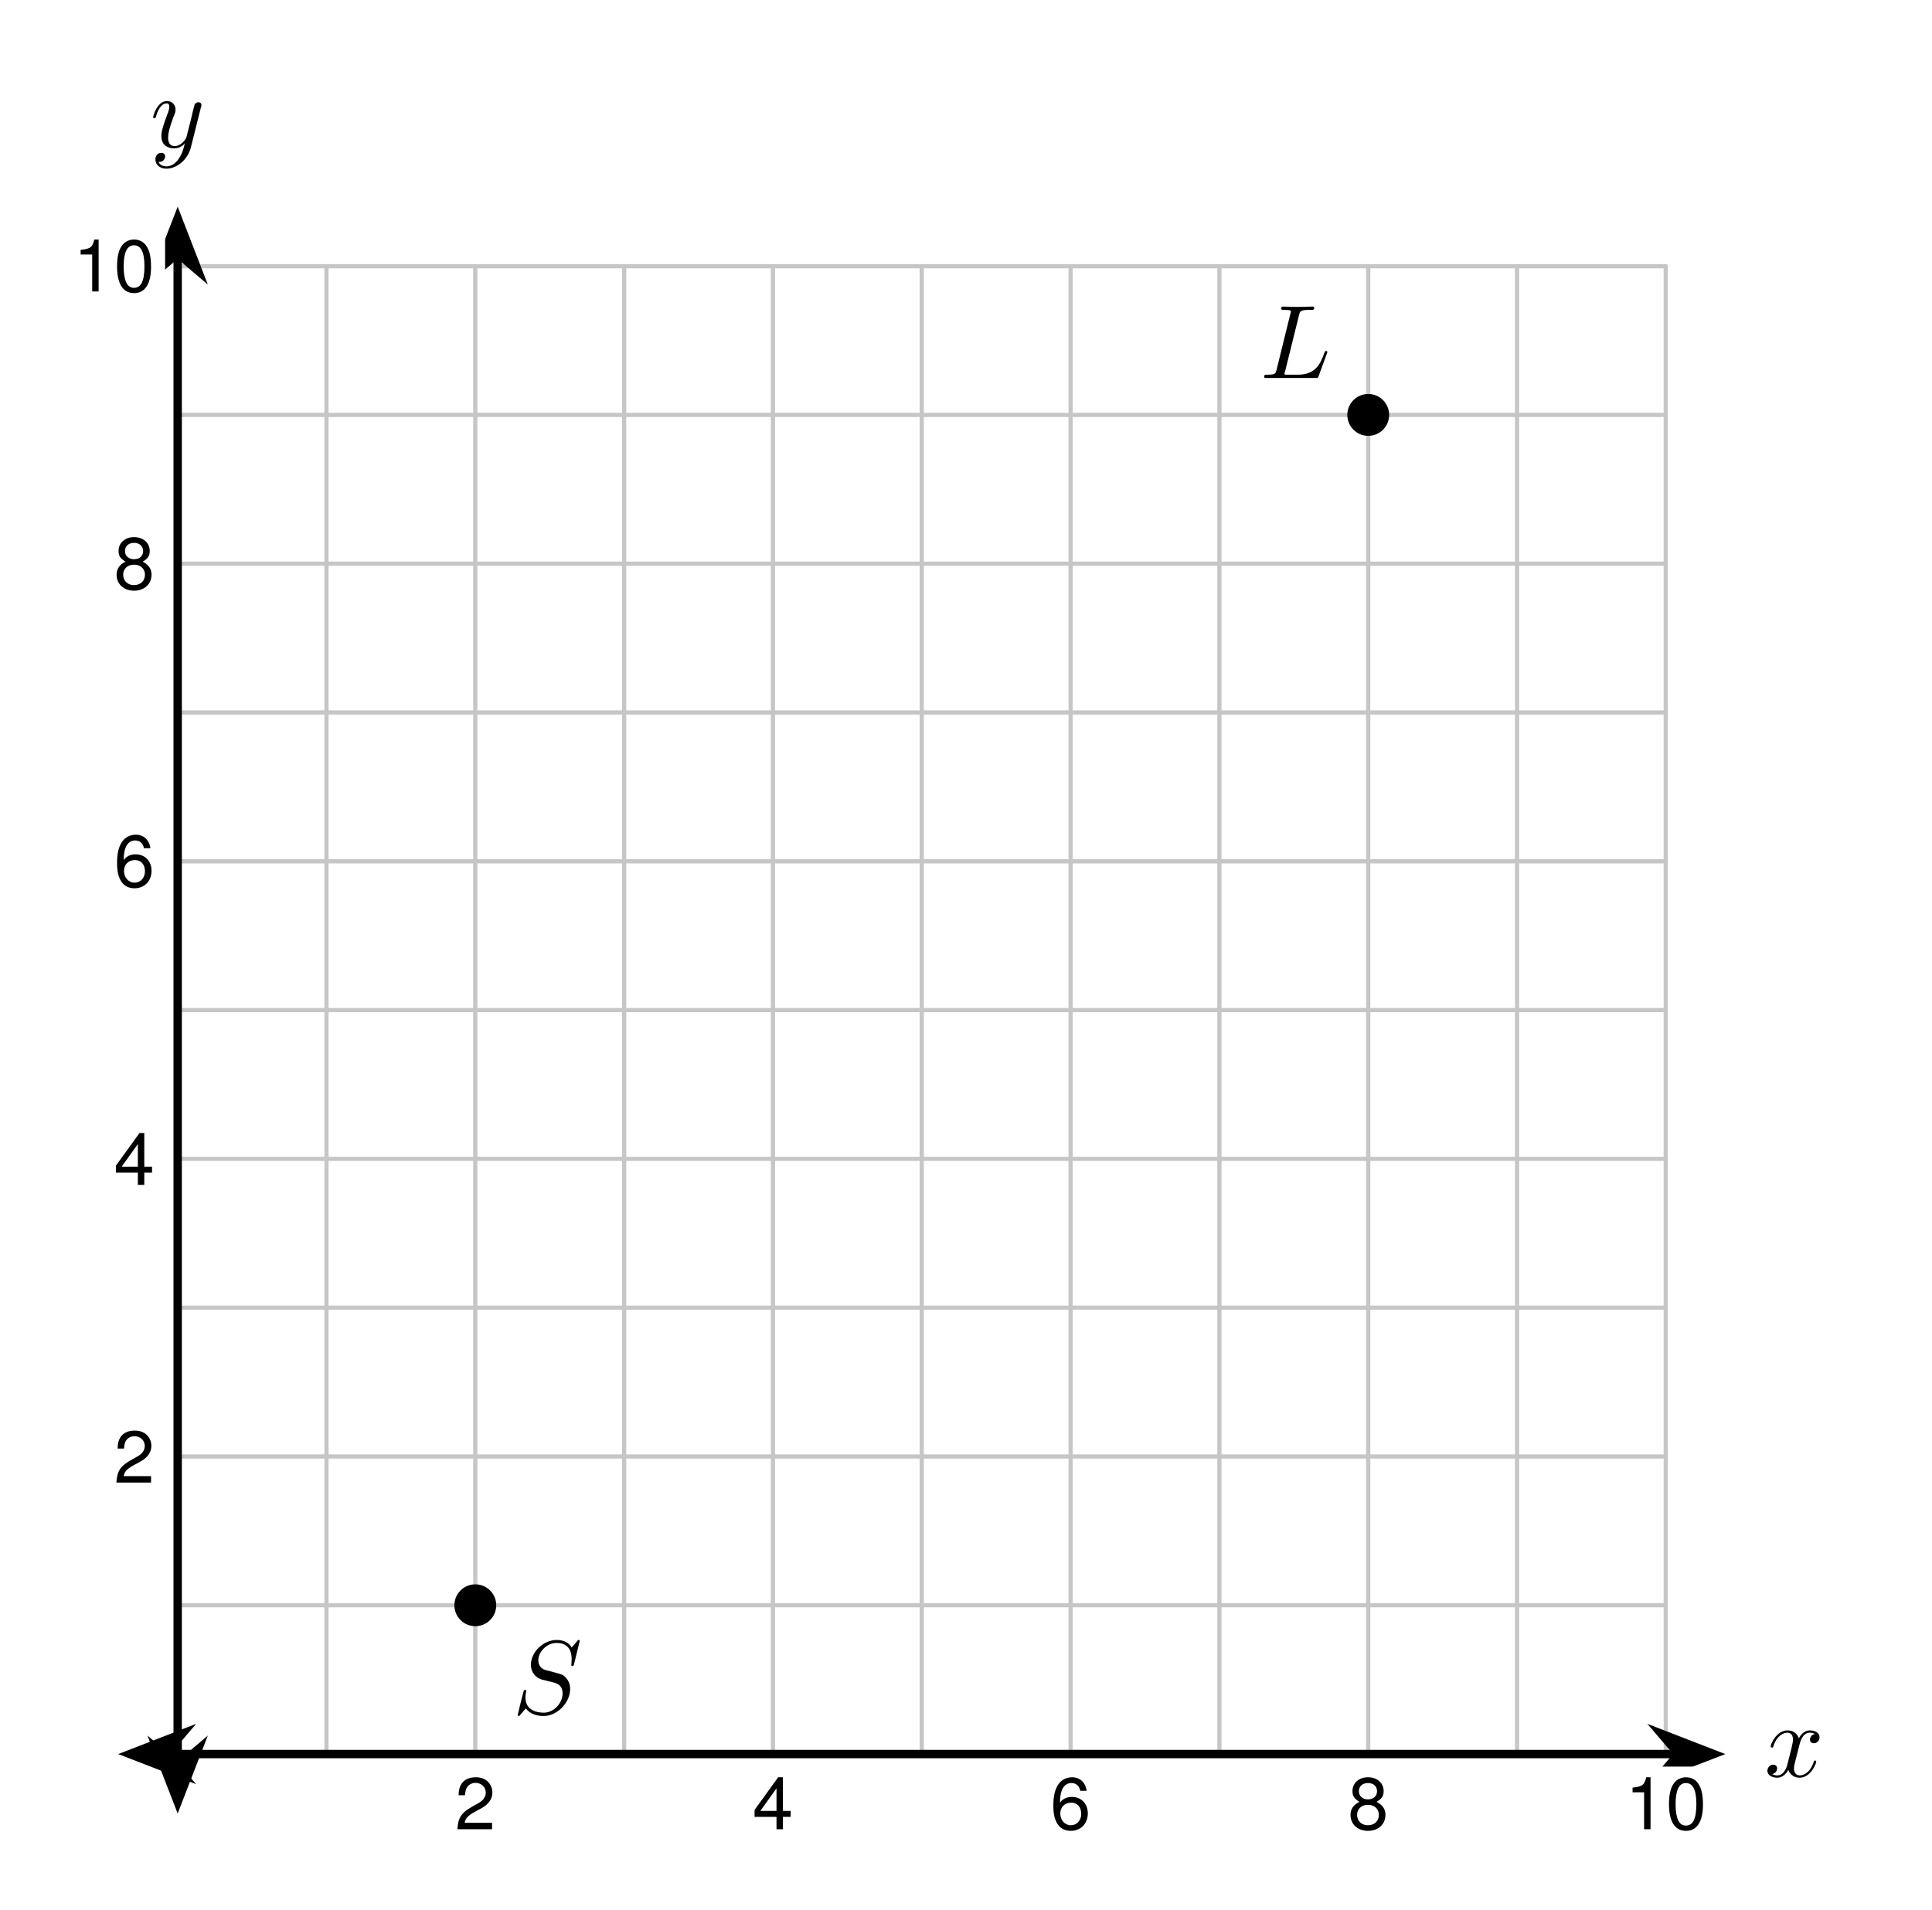
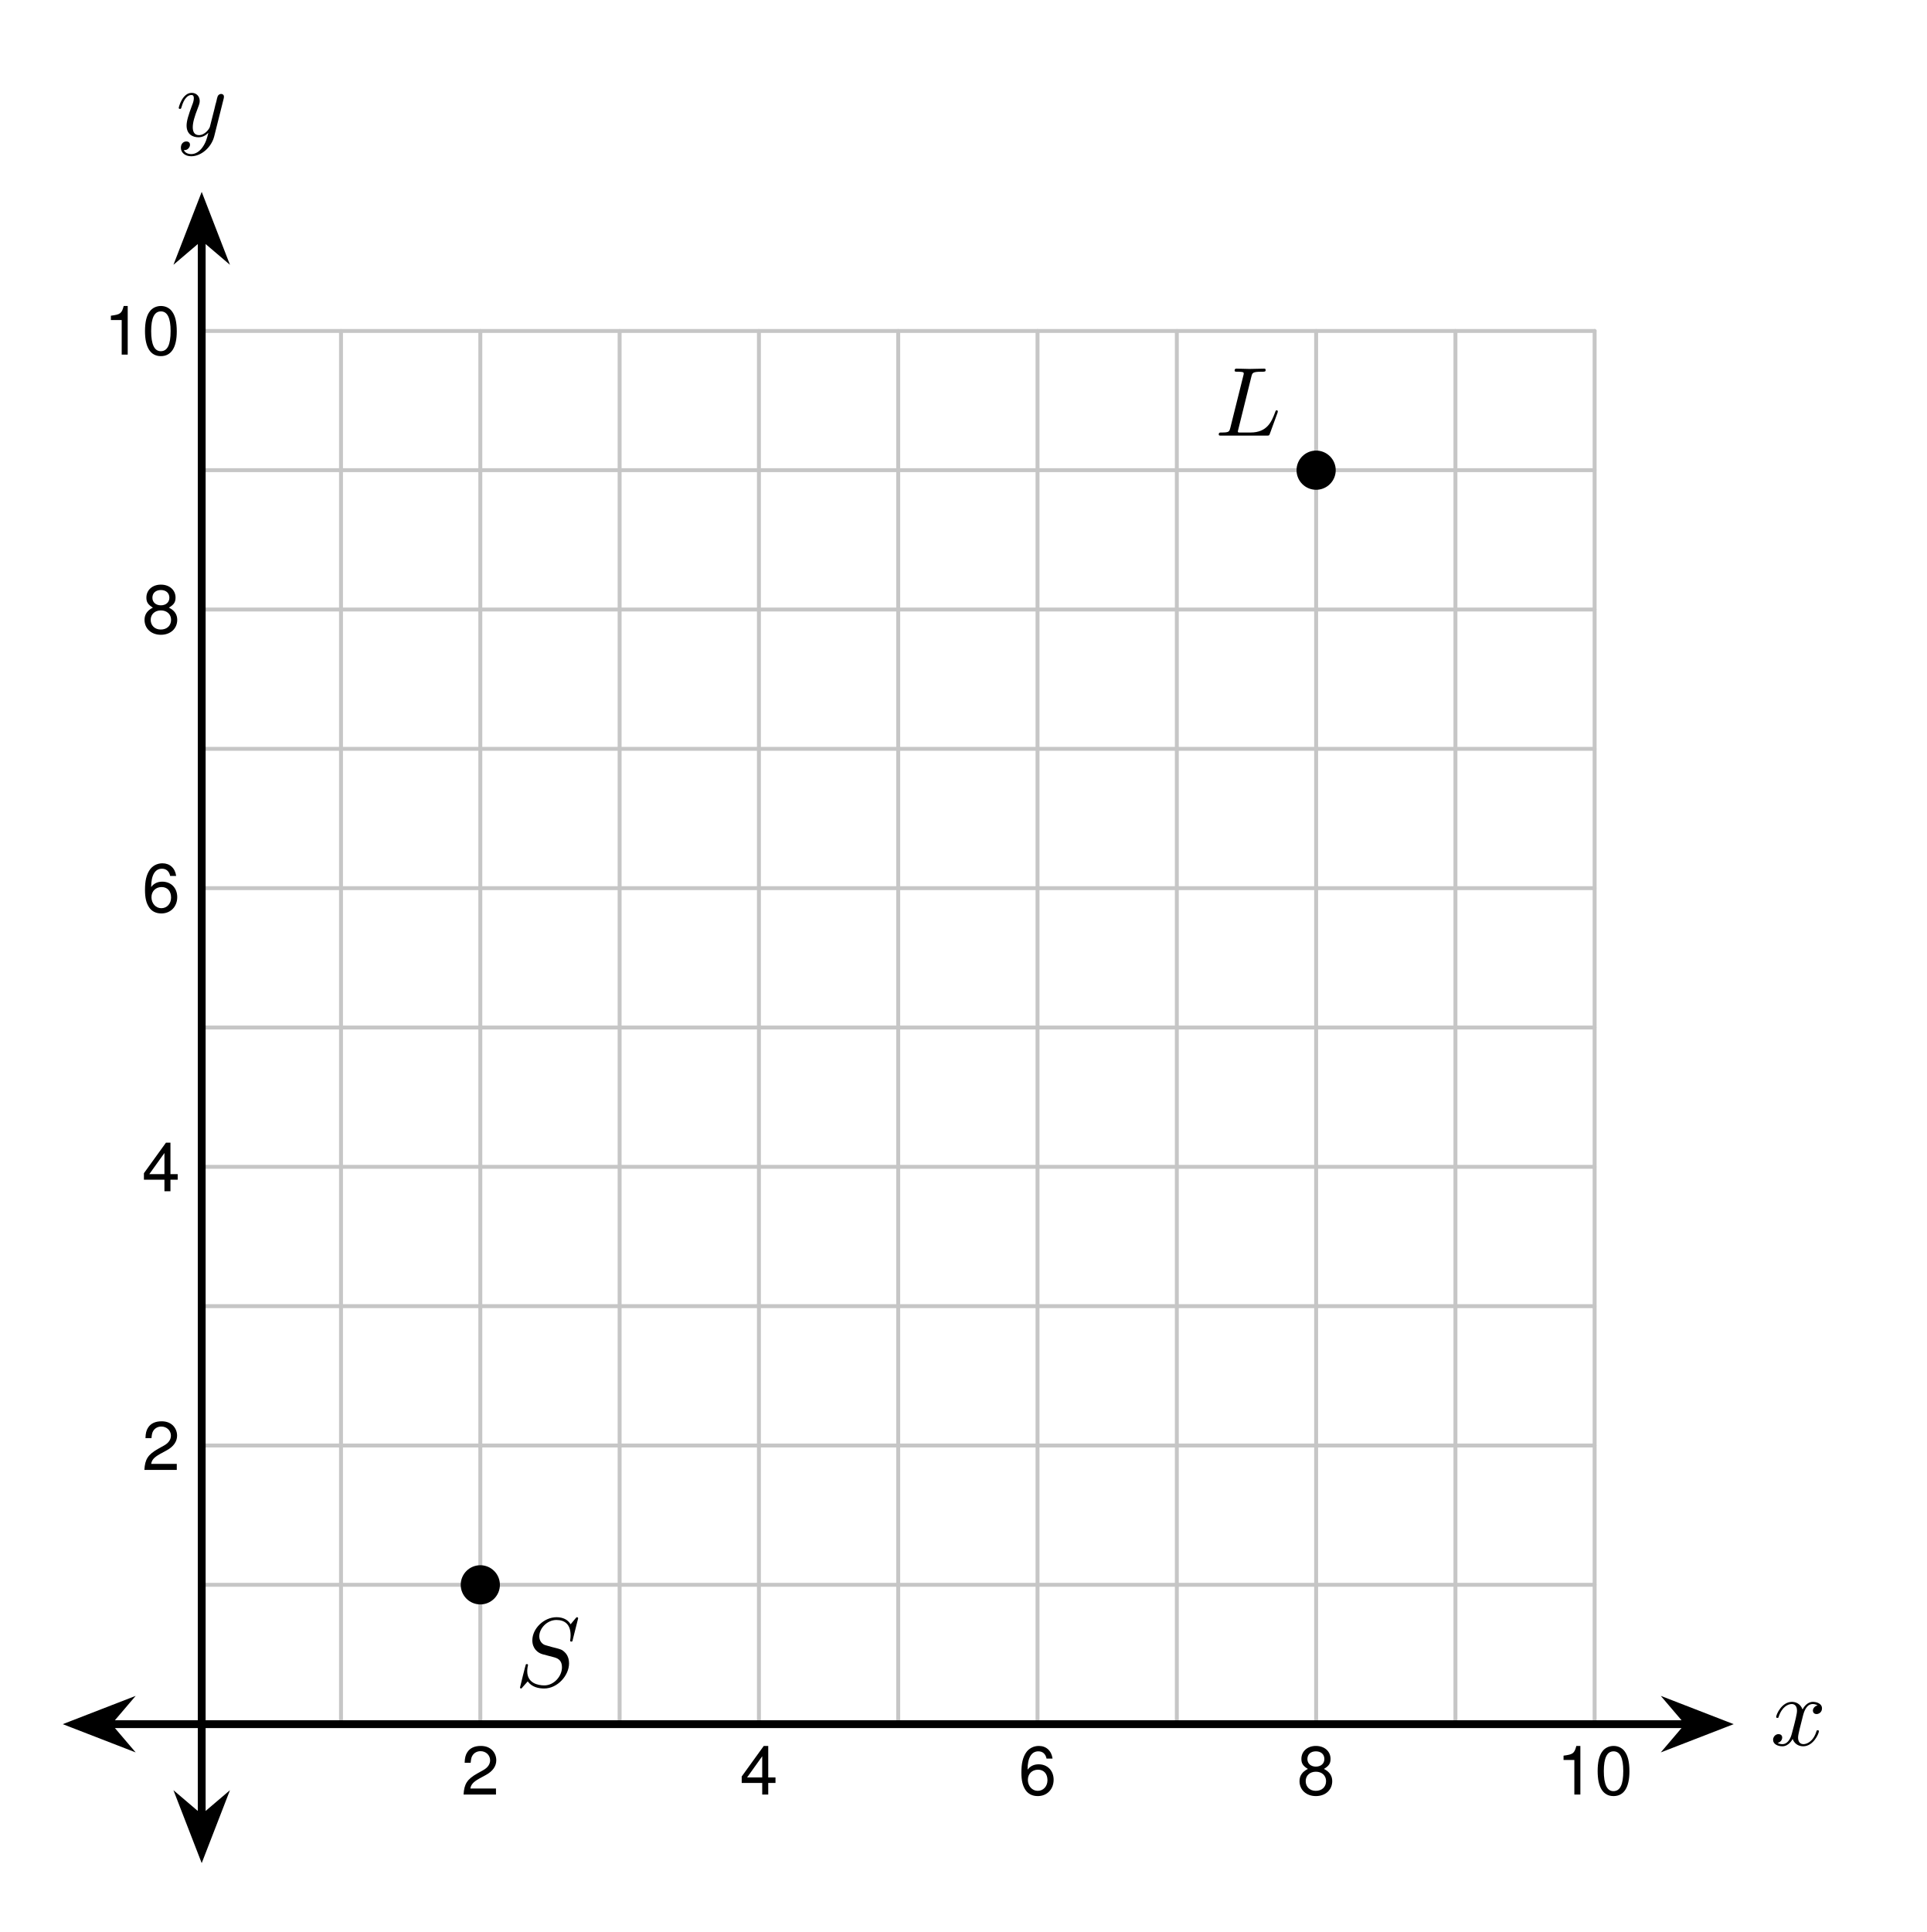
- <svg xmlns="http://www.w3.org/2000/svg" xmlns:xlink="http://www.w3.org/1999/xlink" width="183.033" height="180.922" viewBox="0 0 183.033 180.922">
+ <svg xmlns="http://www.w3.org/2000/svg" xmlns:xlink="http://www.w3.org/1999/xlink" width="195.113" height="195.646" viewBox="0 0 195.113 195.646">
  <defs>
    <g>
      <g id="glyph-0-0">
-         <path d="M 3.312 -2.984 C 3.375 -3.25 3.594 -4.156 4.297 -4.156 C 4.344 -4.156 4.578 -4.156 4.781 -4.031 C 4.5 -3.984 4.312 -3.734 4.312 -3.5 C 4.312 -3.344 4.422 -3.156 4.688 -3.156 C 4.906 -3.156 5.219 -3.328 5.219 -3.719 C 5.219 -4.234 4.641 -4.375 4.297 -4.375 C 3.719 -4.375 3.375 -3.859 3.266 -3.625 C 3.016 -4.281 2.484 -4.375 2.188 -4.375 C 1.156 -4.375 0.594 -3.094 0.594 -2.859 C 0.594 -2.75 0.688 -2.75 0.719 -2.75 C 0.797 -2.75 0.828 -2.781 0.844 -2.859 C 1.172 -3.906 1.828 -4.156 2.172 -4.156 C 2.359 -4.156 2.703 -4.078 2.703 -3.5 C 2.703 -3.188 2.531 -2.531 2.172 -1.141 C 2.016 -0.531 1.672 -0.109 1.234 -0.109 C 1.172 -0.109 0.938 -0.109 0.734 -0.234 C 0.984 -0.281 1.203 -0.5 1.203 -0.766 C 1.203 -1.047 0.984 -1.125 0.828 -1.125 C 0.531 -1.125 0.281 -0.859 0.281 -0.547 C 0.281 -0.094 0.781 0.109 1.219 0.109 C 1.875 0.109 2.234 -0.578 2.266 -0.641 C 2.375 -0.281 2.734 0.109 3.328 0.109 C 4.344 0.109 4.906 -1.172 4.906 -1.422 C 4.906 -1.516 4.828 -1.516 4.797 -1.516 C 4.703 -1.516 4.688 -1.469 4.672 -1.406 C 4.344 -0.344 3.672 -0.109 3.344 -0.109 C 2.969 -0.109 2.797 -0.422 2.797 -0.766 C 2.797 -0.984 2.859 -1.203 2.969 -1.641 Z M 3.312 -2.984 " />
+         <path d="M 3.312 -3 C 3.375 -3.25 3.609 -4.172 4.297 -4.172 C 4.344 -4.172 4.578 -4.172 4.797 -4.031 C 4.516 -3.984 4.312 -3.734 4.312 -3.5 C 4.312 -3.344 4.422 -3.156 4.688 -3.156 C 4.906 -3.156 5.234 -3.328 5.234 -3.734 C 5.234 -4.25 4.641 -4.391 4.312 -4.391 C 3.734 -4.391 3.391 -3.859 3.266 -3.625 C 3.016 -4.281 2.484 -4.391 2.188 -4.391 C 1.156 -4.391 0.594 -3.109 0.594 -2.859 C 0.594 -2.766 0.688 -2.766 0.719 -2.766 C 0.797 -2.766 0.828 -2.781 0.844 -2.875 C 1.188 -3.922 1.828 -4.172 2.172 -4.172 C 2.359 -4.172 2.703 -4.078 2.703 -3.5 C 2.703 -3.188 2.547 -2.531 2.172 -1.141 C 2.016 -0.531 1.672 -0.109 1.234 -0.109 C 1.172 -0.109 0.938 -0.109 0.734 -0.234 C 0.984 -0.281 1.203 -0.5 1.203 -0.781 C 1.203 -1.047 0.984 -1.125 0.828 -1.125 C 0.531 -1.125 0.281 -0.859 0.281 -0.547 C 0.281 -0.094 0.781 0.109 1.219 0.109 C 1.875 0.109 2.234 -0.578 2.266 -0.641 C 2.375 -0.281 2.734 0.109 3.328 0.109 C 4.359 0.109 4.922 -1.172 4.922 -1.422 C 4.922 -1.516 4.828 -1.516 4.797 -1.516 C 4.719 -1.516 4.688 -1.484 4.672 -1.406 C 4.344 -0.344 3.672 -0.109 3.359 -0.109 C 2.969 -0.109 2.812 -0.422 2.812 -0.766 C 2.812 -0.984 2.875 -1.203 2.969 -1.641 Z M 3.312 -3 " />
      </g>
      <g id="glyph-0-1">
-         <path d="M 4.812 -3.781 C 4.859 -3.906 4.859 -3.938 4.859 -4 C 4.859 -4.188 4.719 -4.266 4.562 -4.266 C 4.469 -4.266 4.312 -4.203 4.219 -4.062 C 4.203 -4.016 4.125 -3.703 4.078 -3.531 C 4.016 -3.266 3.938 -3 3.891 -2.734 L 3.438 -0.953 C 3.391 -0.797 2.969 -0.109 2.312 -0.109 C 1.812 -0.109 1.703 -0.547 1.703 -0.906 C 1.703 -1.359 1.875 -1.984 2.203 -2.859 C 2.375 -3.266 2.406 -3.375 2.406 -3.562 C 2.406 -4.016 2.094 -4.375 1.594 -4.375 C 0.656 -4.375 0.281 -2.938 0.281 -2.859 C 0.281 -2.75 0.391 -2.75 0.406 -2.75 C 0.5 -2.75 0.516 -2.781 0.562 -2.938 C 0.828 -3.859 1.234 -4.156 1.562 -4.156 C 1.641 -4.156 1.812 -4.156 1.812 -3.844 C 1.812 -3.594 1.719 -3.344 1.641 -3.156 C 1.25 -2.094 1.062 -1.531 1.062 -1.062 C 1.062 -0.188 1.688 0.109 2.281 0.109 C 2.672 0.109 3 -0.062 3.281 -0.344 C 3.156 0.172 3.031 0.656 2.641 1.188 C 2.375 1.531 2 1.812 1.547 1.812 C 1.406 1.812 0.953 1.781 0.797 1.391 C 0.953 1.391 1.078 1.391 1.219 1.281 C 1.312 1.188 1.422 1.062 1.422 0.875 C 1.422 0.562 1.156 0.531 1.047 0.531 C 0.828 0.531 0.5 0.688 0.5 1.172 C 0.5 1.672 0.938 2.031 1.547 2.031 C 2.562 2.031 3.594 1.125 3.859 0.016 Z M 4.812 -3.781 " />
+         <path d="M 4.828 -3.781 C 4.859 -3.922 4.859 -3.938 4.859 -4.016 C 4.859 -4.188 4.719 -4.281 4.578 -4.281 C 4.469 -4.281 4.312 -4.219 4.234 -4.062 C 4.203 -4.016 4.125 -3.703 4.094 -3.531 C 4.016 -3.281 3.953 -3 3.891 -2.734 L 3.438 -0.953 C 3.406 -0.797 2.969 -0.109 2.328 -0.109 C 1.812 -0.109 1.703 -0.547 1.703 -0.906 C 1.703 -1.375 1.875 -1.984 2.219 -2.859 C 2.375 -3.266 2.406 -3.375 2.406 -3.578 C 2.406 -4.016 2.094 -4.391 1.594 -4.391 C 0.656 -4.391 0.281 -2.953 0.281 -2.859 C 0.281 -2.766 0.391 -2.766 0.406 -2.766 C 0.5 -2.766 0.516 -2.781 0.562 -2.938 C 0.828 -3.875 1.234 -4.172 1.562 -4.172 C 1.641 -4.172 1.812 -4.172 1.812 -3.844 C 1.812 -3.609 1.719 -3.344 1.641 -3.156 C 1.25 -2.109 1.078 -1.531 1.078 -1.078 C 1.078 -0.188 1.703 0.109 2.281 0.109 C 2.672 0.109 3 -0.062 3.281 -0.344 C 3.156 0.172 3.031 0.672 2.641 1.188 C 2.375 1.531 2 1.812 1.547 1.812 C 1.406 1.812 0.969 1.781 0.797 1.406 C 0.953 1.406 1.078 1.406 1.219 1.281 C 1.312 1.188 1.422 1.062 1.422 0.875 C 1.422 0.562 1.156 0.531 1.047 0.531 C 0.828 0.531 0.5 0.688 0.5 1.172 C 0.5 1.672 0.938 2.031 1.547 2.031 C 2.562 2.031 3.594 1.125 3.875 0.016 Z M 4.828 -3.781 " />
      </g>
      <g id="glyph-0-2">
-         <path d="M 6.391 -6.891 C 6.391 -6.922 6.375 -6.984 6.281 -6.984 C 6.234 -6.984 6.219 -6.969 6.109 -6.828 L 5.625 -6.266 C 5.375 -6.734 4.859 -6.984 4.203 -6.984 C 2.953 -6.984 1.766 -5.844 1.766 -4.641 C 1.766 -3.844 2.281 -3.391 2.797 -3.234 L 3.859 -2.969 C 4.219 -2.875 4.766 -2.719 4.766 -1.906 C 4.766 -1.016 3.953 -0.094 2.984 -0.094 C 2.344 -0.094 1.25 -0.312 1.25 -1.531 C 1.25 -1.766 1.297 -2.016 1.312 -2.078 C 1.312 -2.109 1.328 -2.125 1.328 -2.141 C 1.328 -2.234 1.266 -2.25 1.203 -2.25 C 1.156 -2.25 1.141 -2.234 1.109 -2.203 C 1.062 -2.172 0.516 0.094 0.516 0.125 C 0.516 0.172 0.562 0.219 0.625 0.219 C 0.672 0.219 0.688 0.203 0.797 0.062 L 1.281 -0.5 C 1.719 0.078 2.391 0.219 2.969 0.219 C 4.312 0.219 5.484 -1.094 5.484 -2.328 C 5.484 -3.016 5.141 -3.344 5 -3.484 C 4.766 -3.719 4.609 -3.75 3.734 -3.984 C 3.516 -4.047 3.156 -4.141 3.078 -4.156 C 2.797 -4.25 2.469 -4.531 2.469 -5.062 C 2.469 -5.859 3.266 -6.703 4.203 -6.703 C 5.016 -6.703 5.625 -6.281 5.625 -5.172 C 5.625 -4.859 5.594 -4.672 5.594 -4.609 C 5.594 -4.609 5.594 -4.516 5.703 -4.516 C 5.812 -4.516 5.812 -4.547 5.859 -4.719 Z M 6.391 -6.891 " />
+         <path d="M 6.406 -6.891 C 6.406 -6.922 6.375 -7 6.297 -7 C 6.234 -7 6.234 -6.984 6.109 -6.844 L 5.641 -6.281 C 5.375 -6.75 4.859 -7 4.219 -7 C 2.953 -7 1.766 -5.859 1.766 -4.656 C 1.766 -3.844 2.297 -3.391 2.797 -3.25 L 3.859 -2.969 C 4.234 -2.875 4.766 -2.734 4.766 -1.922 C 4.766 -1.016 3.953 -0.094 2.984 -0.094 C 2.344 -0.094 1.25 -0.312 1.25 -1.531 C 1.25 -1.781 1.297 -2.016 1.312 -2.078 C 1.312 -2.109 1.328 -2.125 1.328 -2.141 C 1.328 -2.25 1.266 -2.25 1.203 -2.25 C 1.156 -2.25 1.141 -2.25 1.109 -2.219 C 1.078 -2.172 0.516 0.094 0.516 0.125 C 0.516 0.172 0.562 0.219 0.625 0.219 C 0.672 0.219 0.688 0.203 0.797 0.062 L 1.297 -0.5 C 1.719 0.078 2.391 0.219 2.969 0.219 C 4.312 0.219 5.484 -1.094 5.484 -2.328 C 5.484 -3.016 5.156 -3.359 5 -3.5 C 4.766 -3.719 4.625 -3.766 3.734 -3.984 C 3.516 -4.047 3.172 -4.141 3.078 -4.172 C 2.812 -4.25 2.469 -4.547 2.469 -5.062 C 2.469 -5.875 3.266 -6.719 4.203 -6.719 C 5.031 -6.719 5.641 -6.297 5.641 -5.172 C 5.641 -4.859 5.594 -4.688 5.594 -4.625 C 5.594 -4.609 5.594 -4.531 5.719 -4.531 C 5.812 -4.531 5.828 -4.547 5.859 -4.719 Z M 6.406 -6.891 " />
      </g>
      <g id="glyph-0-3">
-         <path d="M 3.703 -6 C 3.797 -6.344 3.828 -6.453 4.75 -6.453 C 5.047 -6.453 5.125 -6.453 5.125 -6.641 C 5.125 -6.766 5.016 -6.766 4.969 -6.766 C 4.641 -6.766 3.828 -6.734 3.5 -6.734 C 3.203 -6.734 2.484 -6.766 2.188 -6.766 C 2.125 -6.766 2 -6.766 2 -6.562 C 2 -6.453 2.094 -6.453 2.281 -6.453 C 2.297 -6.453 2.484 -6.453 2.656 -6.438 C 2.828 -6.422 2.922 -6.406 2.922 -6.281 C 2.922 -6.234 2.906 -6.219 2.875 -6.094 L 1.562 -0.766 C 1.453 -0.391 1.438 -0.312 0.656 -0.312 C 0.484 -0.312 0.391 -0.312 0.391 -0.109 C 0.391 0 0.469 0 0.656 0 L 5.234 0 C 5.484 0 5.484 0 5.547 -0.172 L 6.328 -2.312 C 6.375 -2.422 6.375 -2.438 6.375 -2.453 C 6.375 -2.484 6.344 -2.562 6.25 -2.562 C 6.156 -2.562 6.156 -2.5 6.078 -2.344 C 5.75 -1.438 5.312 -0.312 3.594 -0.312 L 2.672 -0.312 C 2.531 -0.312 2.5 -0.312 2.453 -0.312 C 2.344 -0.328 2.312 -0.344 2.312 -0.422 C 2.312 -0.453 2.312 -0.469 2.375 -0.641 Z M 3.703 -6 " />
+         <path d="M 3.703 -6 C 3.797 -6.359 3.828 -6.469 4.766 -6.469 C 5.062 -6.469 5.141 -6.469 5.141 -6.656 C 5.141 -6.781 5.031 -6.781 4.984 -6.781 C 4.656 -6.781 3.844 -6.75 3.516 -6.75 C 3.219 -6.75 2.484 -6.781 2.188 -6.781 C 2.125 -6.781 2 -6.781 2 -6.578 C 2 -6.469 2.094 -6.469 2.281 -6.469 C 2.297 -6.469 2.484 -6.469 2.656 -6.453 C 2.844 -6.422 2.922 -6.422 2.922 -6.297 C 2.922 -6.25 2.922 -6.219 2.891 -6.109 L 1.562 -0.781 C 1.453 -0.391 1.438 -0.312 0.656 -0.312 C 0.484 -0.312 0.391 -0.312 0.391 -0.109 C 0.391 0 0.469 0 0.656 0 L 5.25 0 C 5.484 0 5.5 0 5.562 -0.172 L 6.344 -2.312 C 6.375 -2.422 6.375 -2.438 6.375 -2.453 C 6.375 -2.484 6.344 -2.562 6.266 -2.562 C 6.172 -2.562 6.156 -2.516 6.094 -2.344 C 5.75 -1.438 5.312 -0.312 3.609 -0.312 L 2.672 -0.312 C 2.531 -0.312 2.516 -0.312 2.453 -0.312 C 2.344 -0.328 2.328 -0.344 2.328 -0.422 C 2.328 -0.453 2.328 -0.469 2.375 -0.641 Z M 3.703 -6 " />
      </g>
      <g id="glyph-1-0">
        <path d="M 3.516 -0.609 L 0.922 -0.609 C 0.984 -1 1.203 -1.266 1.812 -1.609 L 2.5 -1.984 C 3.188 -2.359 3.547 -2.875 3.547 -3.469 C 3.547 -3.891 3.375 -4.266 3.094 -4.531 C 2.797 -4.797 2.438 -4.922 1.969 -4.922 C 1.344 -4.922 0.875 -4.703 0.609 -4.281 C 0.438 -4.016 0.359 -3.719 0.344 -3.219 L 0.953 -3.219 C 0.984 -3.547 1.016 -3.75 1.109 -3.906 C 1.266 -4.203 1.578 -4.391 1.953 -4.391 C 2.5 -4.391 2.922 -3.984 2.922 -3.469 C 2.922 -3.078 2.688 -2.734 2.25 -2.484 L 1.609 -2.125 C 0.594 -1.547 0.297 -1.078 0.234 0 L 3.516 0 Z M 3.516 -0.609 " />
      </g>
      <g id="glyph-1-1">
        <path d="M 2.266 -1.172 L 2.266 0 L 2.875 0 L 2.875 -1.172 L 3.609 -1.172 L 3.609 -1.734 L 2.875 -1.734 L 2.875 -4.922 L 2.422 -4.922 L 0.188 -1.828 L 0.188 -1.172 Z M 2.266 -1.734 L 0.734 -1.734 L 2.266 -3.875 Z M 2.266 -1.734 " />
      </g>
      <g id="glyph-1-2">
        <path d="M 3.453 -3.641 C 3.344 -4.438 2.812 -4.922 2.062 -4.922 C 1.516 -4.922 1.031 -4.656 0.75 -4.219 C 0.438 -3.734 0.297 -3.141 0.297 -2.234 C 0.297 -1.422 0.422 -0.891 0.719 -0.453 C 0.984 -0.062 1.406 0.156 1.953 0.156 C 2.891 0.156 3.562 -0.531 3.562 -1.5 C 3.562 -2.422 2.938 -3.062 2.047 -3.062 C 1.562 -3.062 1.188 -2.875 0.922 -2.516 C 0.922 -3.719 1.312 -4.375 2.016 -4.375 C 2.453 -4.375 2.75 -4.109 2.844 -3.641 Z M 1.984 -2.516 C 2.562 -2.516 2.938 -2.109 2.938 -1.453 C 2.938 -0.828 2.516 -0.375 1.953 -0.375 C 1.391 -0.375 0.953 -0.859 0.953 -1.484 C 0.953 -2.094 1.375 -2.516 1.984 -2.516 Z M 1.984 -2.516 " />
      </g>
      <g id="glyph-1-3">
        <path d="M 2.719 -2.594 C 3.219 -2.891 3.391 -3.141 3.391 -3.609 C 3.391 -4.375 2.781 -4.922 1.906 -4.922 C 1.047 -4.922 0.438 -4.375 0.438 -3.609 C 0.438 -3.156 0.594 -2.906 1.094 -2.594 C 0.531 -2.312 0.25 -1.906 0.25 -1.359 C 0.25 -0.469 0.938 0.156 1.906 0.156 C 2.875 0.156 3.562 -0.469 3.562 -1.359 C 3.562 -1.906 3.281 -2.312 2.719 -2.594 Z M 1.906 -4.375 C 2.422 -4.375 2.766 -4.078 2.766 -3.594 C 2.766 -3.141 2.422 -2.828 1.906 -2.828 C 1.391 -2.828 1.047 -3.141 1.047 -3.594 C 1.047 -4.078 1.391 -4.375 1.906 -4.375 Z M 1.906 -2.312 C 2.516 -2.312 2.938 -1.922 2.938 -1.359 C 2.938 -0.766 2.516 -0.375 1.891 -0.375 C 1.297 -0.375 0.875 -0.781 0.875 -1.359 C 0.875 -1.922 1.297 -2.312 1.906 -2.312 Z M 1.906 -2.312 " />
      </g>
      <g id="glyph-1-4">
        <path d="M 1.797 -3.5 L 1.797 0 L 2.406 0 L 2.406 -4.922 L 2 -4.922 C 1.797 -4.156 1.656 -4.062 0.703 -3.938 L 0.703 -3.5 Z M 1.797 -3.5 " />
      </g>
      <g id="glyph-1-5">
        <path d="M 1.906 -4.922 C 1.453 -4.922 1.031 -4.719 0.781 -4.375 C 0.453 -3.953 0.297 -3.281 0.297 -2.375 C 0.297 -0.719 0.859 0.156 1.906 0.156 C 2.953 0.156 3.516 -0.719 3.516 -2.344 C 3.516 -3.297 3.359 -3.938 3.031 -4.375 C 2.781 -4.719 2.375 -4.922 1.906 -4.922 Z M 1.906 -4.375 C 2.562 -4.375 2.891 -3.719 2.891 -2.391 C 2.891 -1 2.578 -0.344 1.891 -0.344 C 1.25 -0.344 0.922 -1.031 0.922 -2.375 C 0.922 -3.719 1.25 -4.375 1.906 -4.375 Z M 1.906 -4.375 " />
      </g>
    </g>
    <clipPath id="clip-0">
-       <path clip-rule="nonzero" d="M 3 154 L 30 154 L 30 180.406 L 3 180.406 Z M 3 154 " />
+       <path clip-rule="nonzero" d="M 7 171 L 34 171 L 34 195.027 L 7 195.027 Z M 7 171 " />
    </clipPath>
  </defs>
-   <path fill="none" stroke-width="0.399" stroke-linecap="round" stroke-linejoin="round" stroke="rgb(77.499%, 77.499%, 77.499%)" stroke-opacity="1" stroke-miterlimit="10" d="M 0.001 -0.001 L 141.734 -0.001 M 0.001 14.175 L 141.734 14.175 M 0.001 28.347 L 141.734 28.347 M 0.001 42.519 L 141.734 42.519 M 0.001 56.695 L 141.734 56.695 M 0.001 70.867 L 141.734 70.867 M 0.001 85.039 L 141.734 85.039 M 0.001 99.216 L 141.734 99.216 M 0.001 113.388 L 141.734 113.388 M 0.001 127.56 L 141.734 127.56 M 0.001 141.724 L 141.734 141.724 M 0.001 -0.001 L 0.001 141.736 M 14.173 -0.001 L 14.173 141.736 M 28.345 -0.001 L 28.345 141.736 M 42.521 -0.001 L 42.521 141.736 M 56.693 -0.001 L 56.693 141.736 M 70.866 -0.001 L 70.866 141.736 M 85.042 -0.001 L 85.042 141.736 M 99.214 -0.001 L 99.214 141.736 M 113.386 -0.001 L 113.386 141.736 M 127.562 -0.001 L 127.562 141.736 M 141.722 -0.001 L 141.722 141.736 " transform="matrix(0.994745, 0, 0, -0.994745, 16.83108, 166.2058)" />
-   <path fill="none" stroke-width="0.797" stroke-linecap="round" stroke-linejoin="round" stroke="rgb(0%, 0%, 0%)" stroke-opacity="1" stroke-miterlimit="10" d="M -1.016 -0.001 L 142.751 -0.001 " transform="matrix(0.994745, 0, 0, -0.994745, 16.83108, 166.2058)" />
-   <path fill-rule="nonzero" fill="rgb(0%, 0%, 0%)" fill-opacity="1" stroke-width="0.797" stroke-linecap="round" stroke-linejoin="miter" stroke="rgb(0%, 0%, 0%)" stroke-opacity="1" stroke-miterlimit="10" d="M 6.259 0.001 L 1.268 1.933 L 2.917 0.001 L 1.268 -1.935 Z M 6.259 0.001 " transform="matrix(-0.994745, 0, 0, 0.994745, 18.52305, 166.2058)" />
-   <path fill-rule="nonzero" fill="rgb(0%, 0%, 0%)" fill-opacity="1" stroke-width="0.797" stroke-linecap="round" stroke-linejoin="miter" stroke="rgb(0%, 0%, 0%)" stroke-opacity="1" stroke-miterlimit="10" d="M 6.26 -0.001 L 1.265 1.935 L 2.918 -0.001 L 1.265 -1.933 Z M 6.26 -0.001 " transform="matrix(0.994745, 0, 0, -0.994745, 156.1282, 166.2058)" />
+   <path fill="none" stroke-width="0.399" stroke-linecap="round" stroke-linejoin="round" stroke="rgb(77.499%, 77.499%, 77.499%)" stroke-opacity="1" stroke-miterlimit="10" d="M -0 -0.001 L 141.735 -0.001 M -0 14.173 L 141.735 14.173 M -0 28.346 L 141.735 28.346 M -0 42.52 L 141.735 42.52 M -0 56.693 L 141.735 56.693 M -0 70.867 L 141.735 70.867 M -0 85.04 L 141.735 85.04 M -0 99.214 L 141.735 99.214 M -0 113.387 L 141.735 113.387 M -0 127.561 L 141.735 127.561 M -0 141.723 L 141.735 141.723 M -0 -0.001 L -0 141.734 M 14.173 -0.001 L 14.173 141.734 M 28.347 -0.001 L 28.347 141.734 M 42.52 -0.001 L 42.52 141.734 M 56.694 -0.001 L 56.694 141.734 M 70.867 -0.001 L 70.867 141.734 M 85.041 -0.001 L 85.041 141.734 M 99.214 -0.001 L 99.214 141.734 M 113.388 -0.001 L 113.388 141.734 M 127.561 -0.001 L 127.561 141.734 M 141.723 -0.001 L 141.723 141.734 " transform="matrix(0.995474, 0, 0, -0.995474, 20.43012, 174.597)" />
+   <path fill="none" stroke-width="0.797" stroke-linecap="round" stroke-linejoin="round" stroke="rgb(0%, 0%, 0%)" stroke-opacity="1" stroke-miterlimit="10" d="M -9.497 -0.001 L 151.227 -0.001 " transform="matrix(0.995474, 0, 0, -0.995474, 20.43012, 174.597)" />
+   <path fill-rule="nonzero" fill="rgb(0%, 0%, 0%)" fill-opacity="1" stroke-width="0.797" stroke-linecap="round" stroke-linejoin="miter" stroke="rgb(0%, 0%, 0%)" stroke-opacity="1" stroke-miterlimit="10" d="M 6.259 0.001 L 1.268 1.935 L 2.916 0.001 L 1.268 -1.934 Z M 6.259 0.001 " transform="matrix(-0.995474, 0, 0, 0.995474, 13.68375, 174.597)" />
+   <path fill-rule="nonzero" fill="rgb(0%, 0%, 0%)" fill-opacity="1" stroke-width="0.797" stroke-linecap="round" stroke-linejoin="miter" stroke="rgb(0%, 0%, 0%)" stroke-opacity="1" stroke-miterlimit="10" d="M 6.259 -0.001 L 1.268 1.934 L 2.916 -0.001 L 1.268 -1.935 Z M 6.259 -0.001 " transform="matrix(0.995474, 0, 0, -0.995474, 168.269, 174.597)" />
  <g fill="rgb(0%, 0%, 0%)" fill-opacity="1">
-     <use xlink:href="#glyph-0-0" x="167.158" y="168.339" />
+     <use xlink:href="#glyph-0-0" x="179.306" y="176.732" />
  </g>
-   <path fill="none" stroke-width="0.797" stroke-linecap="round" stroke-linejoin="round" stroke="rgb(0%, 0%, 0%)" stroke-opacity="1" stroke-miterlimit="10" d="M 0.001 -1.018 L 0.001 142.749 " transform="matrix(0.994745, 0, 0, -0.994745, 16.83108, 166.2058)" />
-   <path fill-rule="nonzero" fill="rgb(0%, 0%, 0%)" fill-opacity="1" d="M 16.832 170.742 L 18.754 165.773 L 16.832 167.414 L 14.906 165.773 Z M 16.832 170.742 " />
+   <path fill="none" stroke-width="0.797" stroke-linecap="round" stroke-linejoin="round" stroke="rgb(0%, 0%, 0%)" stroke-opacity="1" stroke-miterlimit="10" d="M -0 -9.493 L -0 151.231 " transform="matrix(0.995474, 0, 0, -0.995474, 20.43012, 174.597)" />
+   <path fill-rule="nonzero" fill="rgb(0%, 0%, 0%)" fill-opacity="1" d="M 20.43 187.574 L 22.355 182.605 L 20.43 184.246 L 18.504 182.605 Z M 20.43 187.574 " />
  <g clip-path="url(#clip-0)">
-     <path fill="none" stroke-width="0.797" stroke-linecap="round" stroke-linejoin="miter" stroke="rgb(0%, 0%, 0%)" stroke-opacity="1" stroke-miterlimit="10" d="M 6.261 0.001 L 1.266 1.933 L 2.916 0.001 L 1.266 -1.935 Z M 6.261 0.001 " transform="matrix(0, 0.994745, 0.994745, 0, 16.83108, 164.5139)" />
+     <path fill="none" stroke-width="0.797" stroke-linecap="round" stroke-linejoin="miter" stroke="rgb(0%, 0%, 0%)" stroke-opacity="1" stroke-miterlimit="10" d="M 6.259 -0 L 1.268 1.934 L 2.916 -0 L 1.268 -1.935 Z M 6.259 -0 " transform="matrix(0, 0.995474, 0.995474, 0, 20.43012, 181.3433)" />
  </g>
-   <path fill-rule="nonzero" fill="rgb(0%, 0%, 0%)" fill-opacity="1" stroke-width="0.797" stroke-linecap="round" stroke-linejoin="miter" stroke="rgb(0%, 0%, 0%)" stroke-opacity="1" stroke-miterlimit="10" d="M 6.262 -0.001 L 1.267 1.935 L 2.916 -0.001 L 1.267 -1.933 Z M 6.262 -0.001 " transform="matrix(0, -0.994745, -0.994745, 0, 16.83108, 26.90871)" />
+   <path fill-rule="nonzero" fill="rgb(0%, 0%, 0%)" fill-opacity="1" stroke-width="0.797" stroke-linecap="round" stroke-linejoin="miter" stroke="rgb(0%, 0%, 0%)" stroke-opacity="1" stroke-miterlimit="10" d="M 6.259 0 L 1.268 1.935 L 2.916 0 L 1.268 -1.934 Z M 6.259 0 " transform="matrix(0, -0.995474, -0.995474, 0, 20.43012, 26.75807)" />
  <g fill="rgb(0%, 0%, 0%)" fill-opacity="1">
-     <use xlink:href="#glyph-0-1" x="14.224" y="13.952" />
+     <use xlink:href="#glyph-0-1" x="17.821" y="13.793" />
  </g>
-   <path fill-rule="nonzero" fill="rgb(100%, 100%, 100%)" fill-opacity="1" d="M 42.109 174.32 L 47.949 174.32 L 47.949 167.395 L 42.109 167.395 Z M 42.109 174.32 " />
+   <path fill-rule="nonzero" fill="rgb(100%, 100%, 100%)" fill-opacity="1" d="M 45.727 182.719 L 51.57 182.719 L 51.57 175.785 L 45.727 175.785 Z M 45.727 182.719 " />
  <g fill="rgb(0%, 0%, 0%)" fill-opacity="1">
-     <use xlink:href="#glyph-1-0" x="43.1" y="173.328" />
+     <use xlink:href="#glyph-1-0" x="46.719" y="181.726" />
  </g>
-   <path fill-rule="nonzero" fill="rgb(100%, 100%, 100%)" fill-opacity="1" d="M 70.309 174.32 L 76.145 174.32 L 76.145 167.395 L 70.309 167.395 Z M 70.309 174.32 " />
+   <path fill-rule="nonzero" fill="rgb(100%, 100%, 100%)" fill-opacity="1" d="M 73.945 182.719 L 79.789 182.719 L 79.789 175.785 L 73.945 175.785 Z M 73.945 182.719 " />
  <g fill="rgb(0%, 0%, 0%)" fill-opacity="1">
-     <use xlink:href="#glyph-1-1" x="71.298" y="173.328" />
+     <use xlink:href="#glyph-1-1" x="74.936" y="181.726" />
  </g>
-   <path fill-rule="nonzero" fill="rgb(100%, 100%, 100%)" fill-opacity="1" d="M 98.504 174.461 L 104.344 174.461 L 104.344 167.395 L 98.504 167.395 Z M 98.504 174.461 " />
+   <path fill-rule="nonzero" fill="rgb(100%, 100%, 100%)" fill-opacity="1" d="M 102.164 182.859 L 108.008 182.859 L 108.008 175.785 L 102.164 175.785 Z M 102.164 182.859 " />
  <g fill="rgb(0%, 0%, 0%)" fill-opacity="1">
-     <use xlink:href="#glyph-1-2" x="99.495" y="173.328" />
+     <use xlink:href="#glyph-1-2" x="103.155" y="181.726" />
  </g>
-   <path fill-rule="nonzero" fill="rgb(100%, 100%, 100%)" fill-opacity="1" d="M 126.703 174.461 L 132.543 174.461 L 132.543 167.395 L 126.703 167.395 Z M 126.703 174.461 " />
+   <path fill-rule="nonzero" fill="rgb(100%, 100%, 100%)" fill-opacity="1" d="M 130.383 182.859 L 136.227 182.859 L 136.227 175.785 L 130.383 175.785 Z M 130.383 182.859 " />
  <g fill="rgb(0%, 0%, 0%)" fill-opacity="1">
-     <use xlink:href="#glyph-1-3" x="127.692" y="173.328" />
+     <use xlink:href="#glyph-1-3" x="131.373" y="181.726" />
  </g>
-   <path fill-rule="nonzero" fill="rgb(100%, 100%, 100%)" fill-opacity="1" d="M 152.973 174.461 L 162.668 174.461 L 162.668 167.395 L 152.973 167.395 Z M 152.973 174.461 " />
+   <path fill-rule="nonzero" fill="rgb(100%, 100%, 100%)" fill-opacity="1" d="M 156.672 182.859 L 166.375 182.859 L 166.375 175.785 L 156.672 175.785 Z M 156.672 182.859 " />
  <g fill="rgb(0%, 0%, 0%)" fill-opacity="1">
-     <use xlink:href="#glyph-1-4" x="153.962" y="173.328" />
-     <use xlink:href="#glyph-1-5" x="157.819" y="173.328" />
+     <use xlink:href="#glyph-1-4" x="157.661" y="181.726" />
+     <use xlink:href="#glyph-1-5" x="161.521" y="181.726" />
  </g>
-   <path fill-rule="nonzero" fill="rgb(100%, 100%, 100%)" fill-opacity="1" d="M 9.801 141.469 L 15.641 141.469 L 15.641 134.547 L 9.801 134.547 Z M 9.801 141.469 " />
+   <path fill-rule="nonzero" fill="rgb(100%, 100%, 100%)" fill-opacity="1" d="M 13.398 149.844 L 19.238 149.844 L 19.238 142.914 L 13.398 142.914 Z M 13.398 149.844 " />
  <g fill="rgb(0%, 0%, 0%)" fill-opacity="1">
-     <use xlink:href="#glyph-1-0" x="10.794" y="140.48" />
+     <use xlink:href="#glyph-1-0" x="14.389" y="148.852" />
  </g>
-   <path fill-rule="nonzero" fill="rgb(100%, 100%, 100%)" fill-opacity="1" d="M 9.801 113.273 L 15.641 113.273 L 15.641 106.348 L 9.801 106.348 Z M 9.801 113.273 " />
+   <path fill-rule="nonzero" fill="rgb(100%, 100%, 100%)" fill-opacity="1" d="M 13.398 121.625 L 19.238 121.625 L 19.238 114.695 L 13.398 114.695 Z M 13.398 121.625 " />
  <g fill="rgb(0%, 0%, 0%)" fill-opacity="1">
-     <use xlink:href="#glyph-1-1" x="10.794" y="112.282" />
+     <use xlink:href="#glyph-1-1" x="14.389" y="120.634" />
  </g>
-   <path fill-rule="nonzero" fill="rgb(100%, 100%, 100%)" fill-opacity="1" d="M 9.801 85.145 L 15.641 85.145 L 15.641 78.078 L 9.801 78.078 Z M 9.801 85.145 " />
+   <path fill-rule="nonzero" fill="rgb(100%, 100%, 100%)" fill-opacity="1" d="M 13.398 93.477 L 19.238 93.477 L 19.238 86.406 L 13.398 86.406 Z M 13.398 93.477 " />
  <g fill="rgb(0%, 0%, 0%)" fill-opacity="1">
-     <use xlink:href="#glyph-1-2" x="10.794" y="84.013" />
+     <use xlink:href="#glyph-1-2" x="14.389" y="92.345" />
  </g>
-   <path fill-rule="nonzero" fill="rgb(100%, 100%, 100%)" fill-opacity="1" d="M 9.801 56.949 L 15.641 56.949 L 15.641 49.883 L 9.801 49.883 Z M 9.801 56.949 " />
+   <path fill-rule="nonzero" fill="rgb(100%, 100%, 100%)" fill-opacity="1" d="M 13.398 65.258 L 19.238 65.258 L 19.238 58.188 L 13.398 58.188 Z M 13.398 65.258 " />
  <g fill="rgb(0%, 0%, 0%)" fill-opacity="1">
-     <use xlink:href="#glyph-1-3" x="10.794" y="55.816" />
+     <use xlink:href="#glyph-1-3" x="14.389" y="64.126" />
  </g>
-   <path fill-rule="nonzero" fill="rgb(100%, 100%, 100%)" fill-opacity="1" d="M 5.945 28.75 L 15.641 28.75 L 15.641 21.684 L 5.945 21.684 Z M 5.945 28.75 " />
+   <path fill-rule="nonzero" fill="rgb(100%, 100%, 100%)" fill-opacity="1" d="M 9.535 37.039 L 19.238 37.039 L 19.238 29.969 L 9.535 29.969 Z M 9.535 37.039 " />
  <g fill="rgb(0%, 0%, 0%)" fill-opacity="1">
-     <use xlink:href="#glyph-1-4" x="6.937" y="27.618" />
-     <use xlink:href="#glyph-1-5" x="10.794" y="27.618" />
+     <use xlink:href="#glyph-1-4" x="10.529" y="35.908" />
+     <use xlink:href="#glyph-1-5" x="14.389" y="35.908" />
  </g>
-   <path fill-rule="nonzero" fill="rgb(0%, 0%, 0%)" fill-opacity="1" d="M 47.012 152.105 C 47.012 151.012 46.125 150.125 45.027 150.125 C 43.934 150.125 43.047 151.012 43.047 152.105 C 43.047 153.203 43.934 154.09 45.027 154.09 C 46.125 154.09 47.012 153.203 47.012 152.105 Z M 47.012 152.105 " />
+   <path fill-rule="nonzero" fill="rgb(0%, 0%, 0%)" fill-opacity="1" d="M 50.633 160.488 C 50.633 159.391 49.742 158.504 48.648 158.504 C 47.555 158.504 46.664 159.391 46.664 160.488 C 46.664 161.582 47.555 162.473 48.648 162.473 C 49.742 162.473 50.633 161.582 50.633 160.488 Z M 50.633 160.488 " />
  <g fill="rgb(0%, 0%, 0%)" fill-opacity="1">
-     <use xlink:href="#glyph-0-2" x="48.531" y="162.38" />
+     <use xlink:href="#glyph-0-2" x="52.152" y="170.768" />
  </g>
-   <path fill-rule="nonzero" fill="rgb(0%, 0%, 0%)" fill-opacity="1" d="M 131.605 39.316 C 131.605 38.223 130.719 37.332 129.621 37.332 C 128.527 37.332 127.641 38.223 127.641 39.316 C 127.641 40.41 128.527 41.297 129.621 41.297 C 130.719 41.297 131.605 40.41 131.605 39.316 Z M 131.605 39.316 " />
+   <path fill-rule="nonzero" fill="rgb(0%, 0%, 0%)" fill-opacity="1" d="M 135.289 47.613 C 135.289 46.52 134.398 45.629 133.305 45.629 C 132.207 45.629 131.32 46.52 131.32 47.613 C 131.32 48.711 132.207 49.598 133.305 49.598 C 134.398 49.598 135.289 48.711 135.289 47.613 Z M 135.289 47.613 " />
  <g fill="rgb(0%, 0%, 0%)" fill-opacity="1">
-     <use xlink:href="#glyph-0-3" x="119.375" y="35.816" />
+     <use xlink:href="#glyph-0-3" x="123.05" y="44.111" />
  </g>
</svg>
